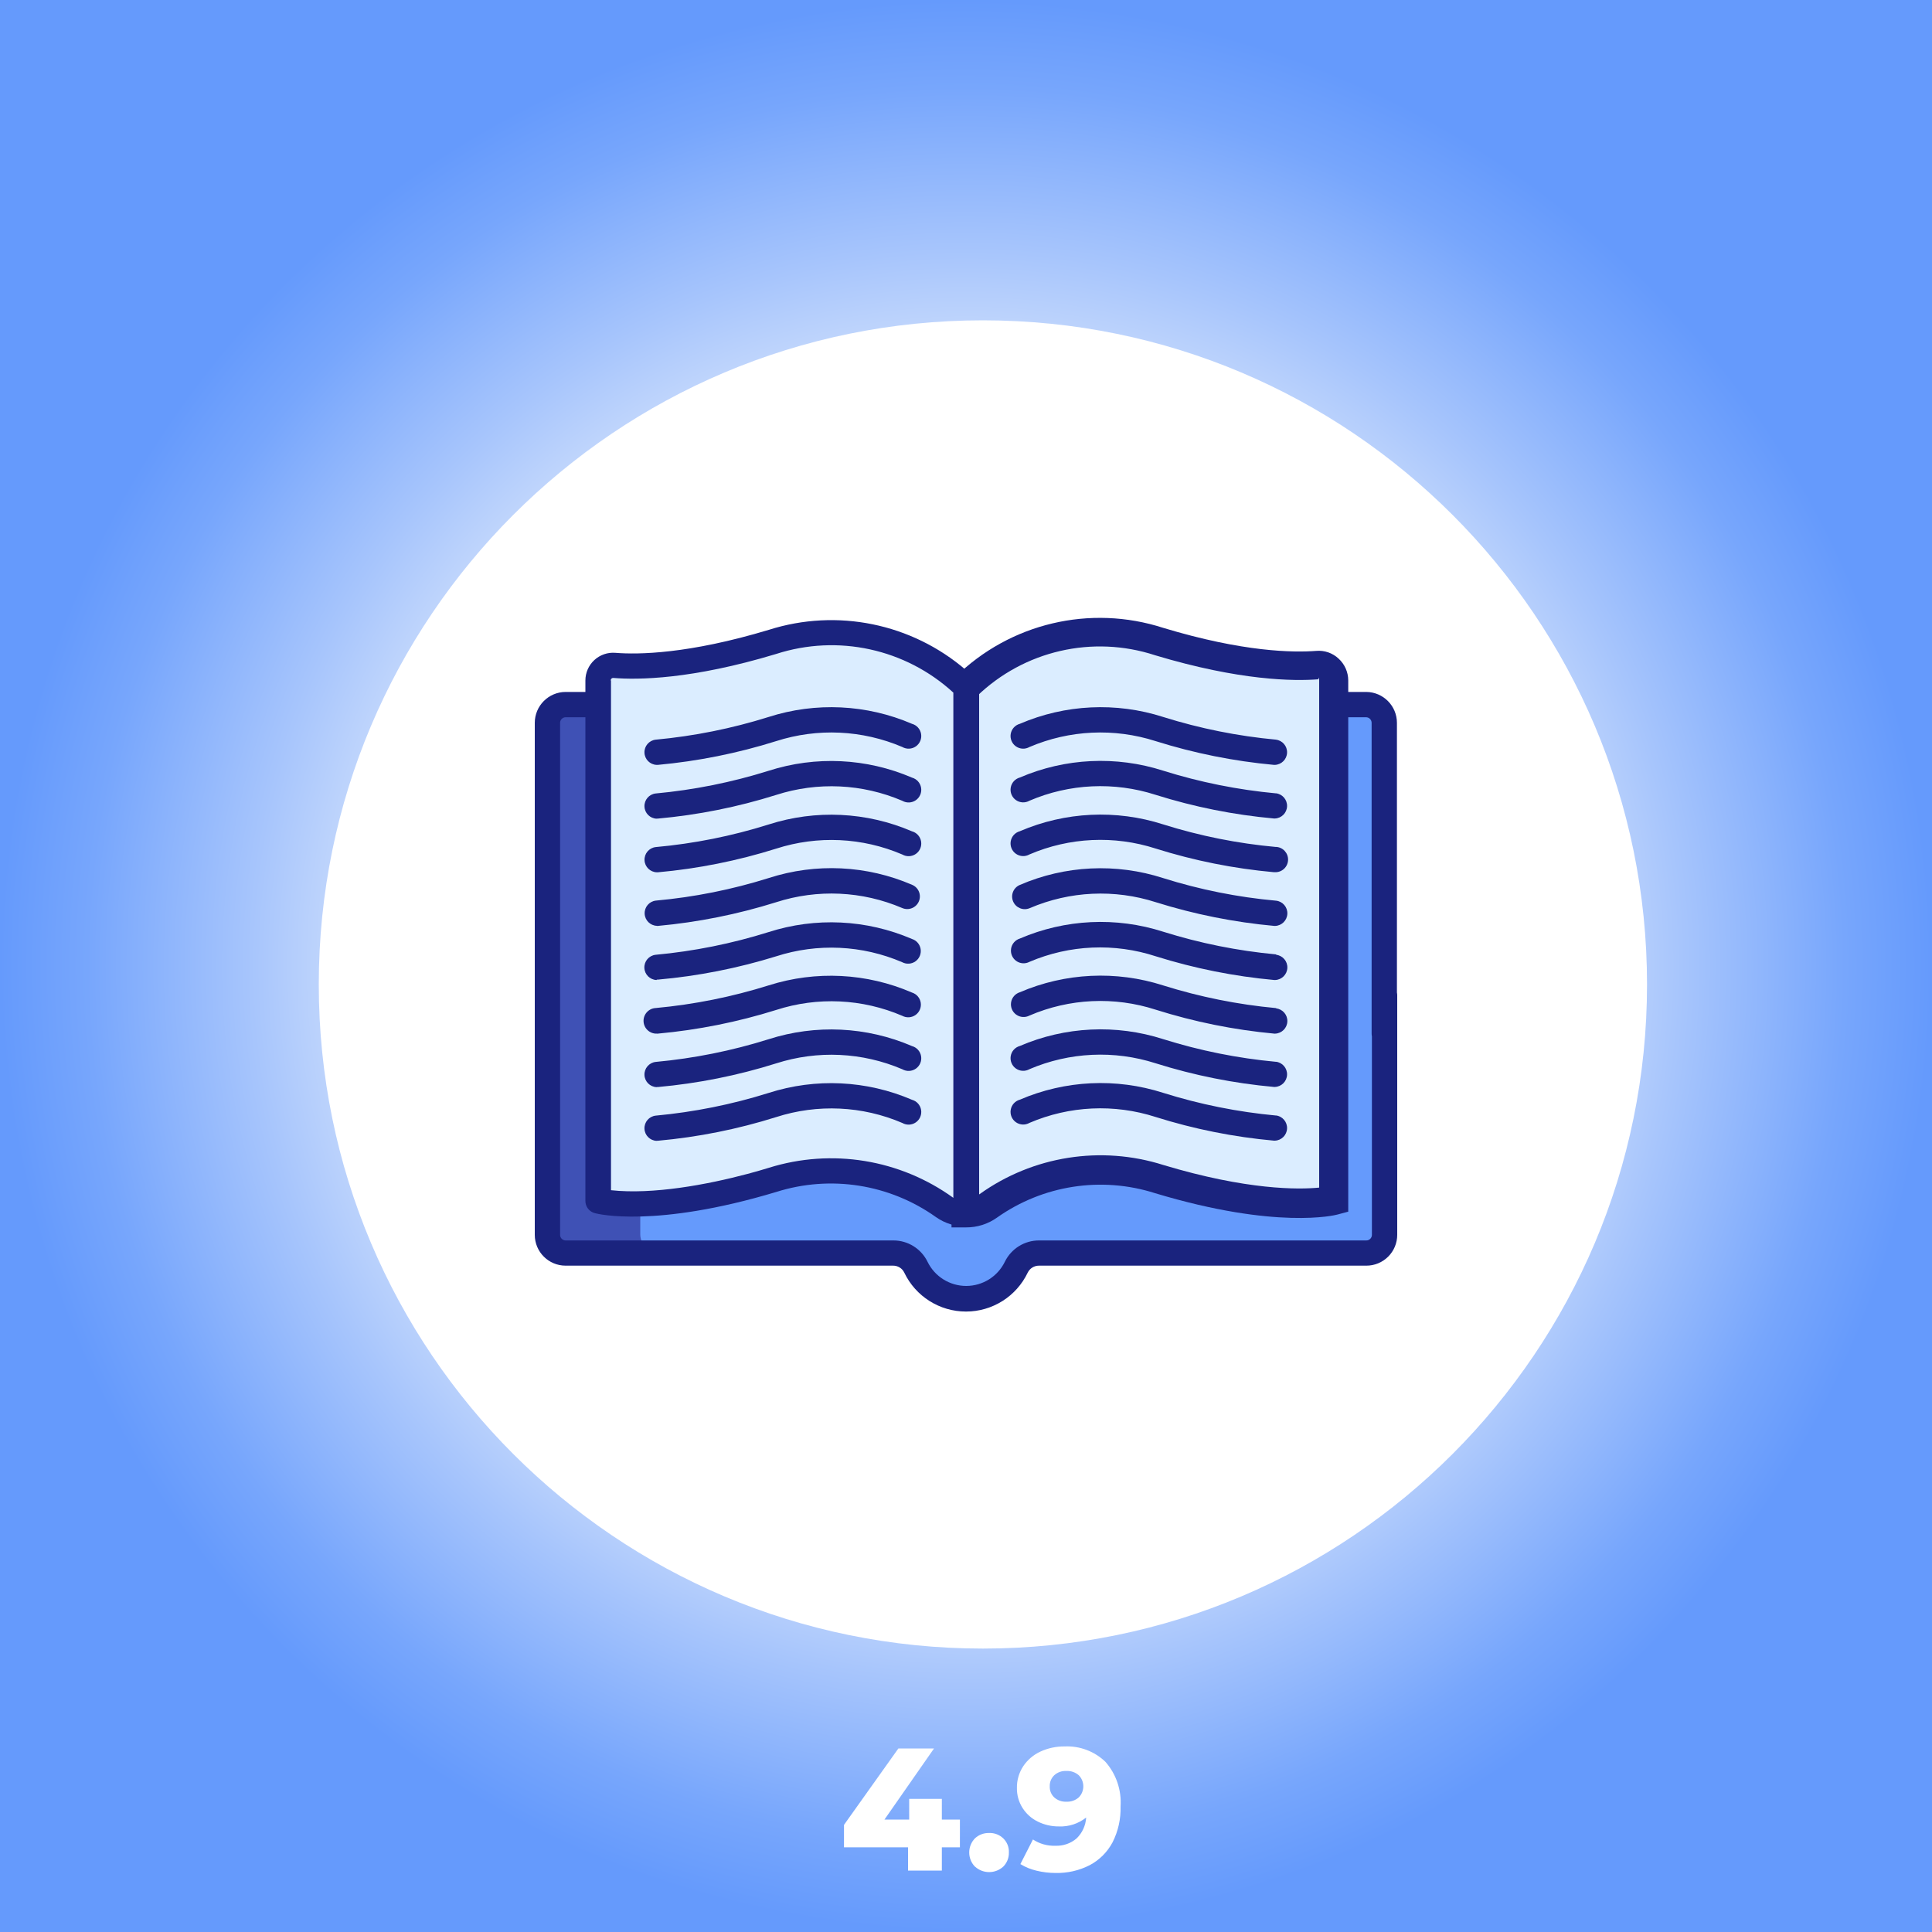
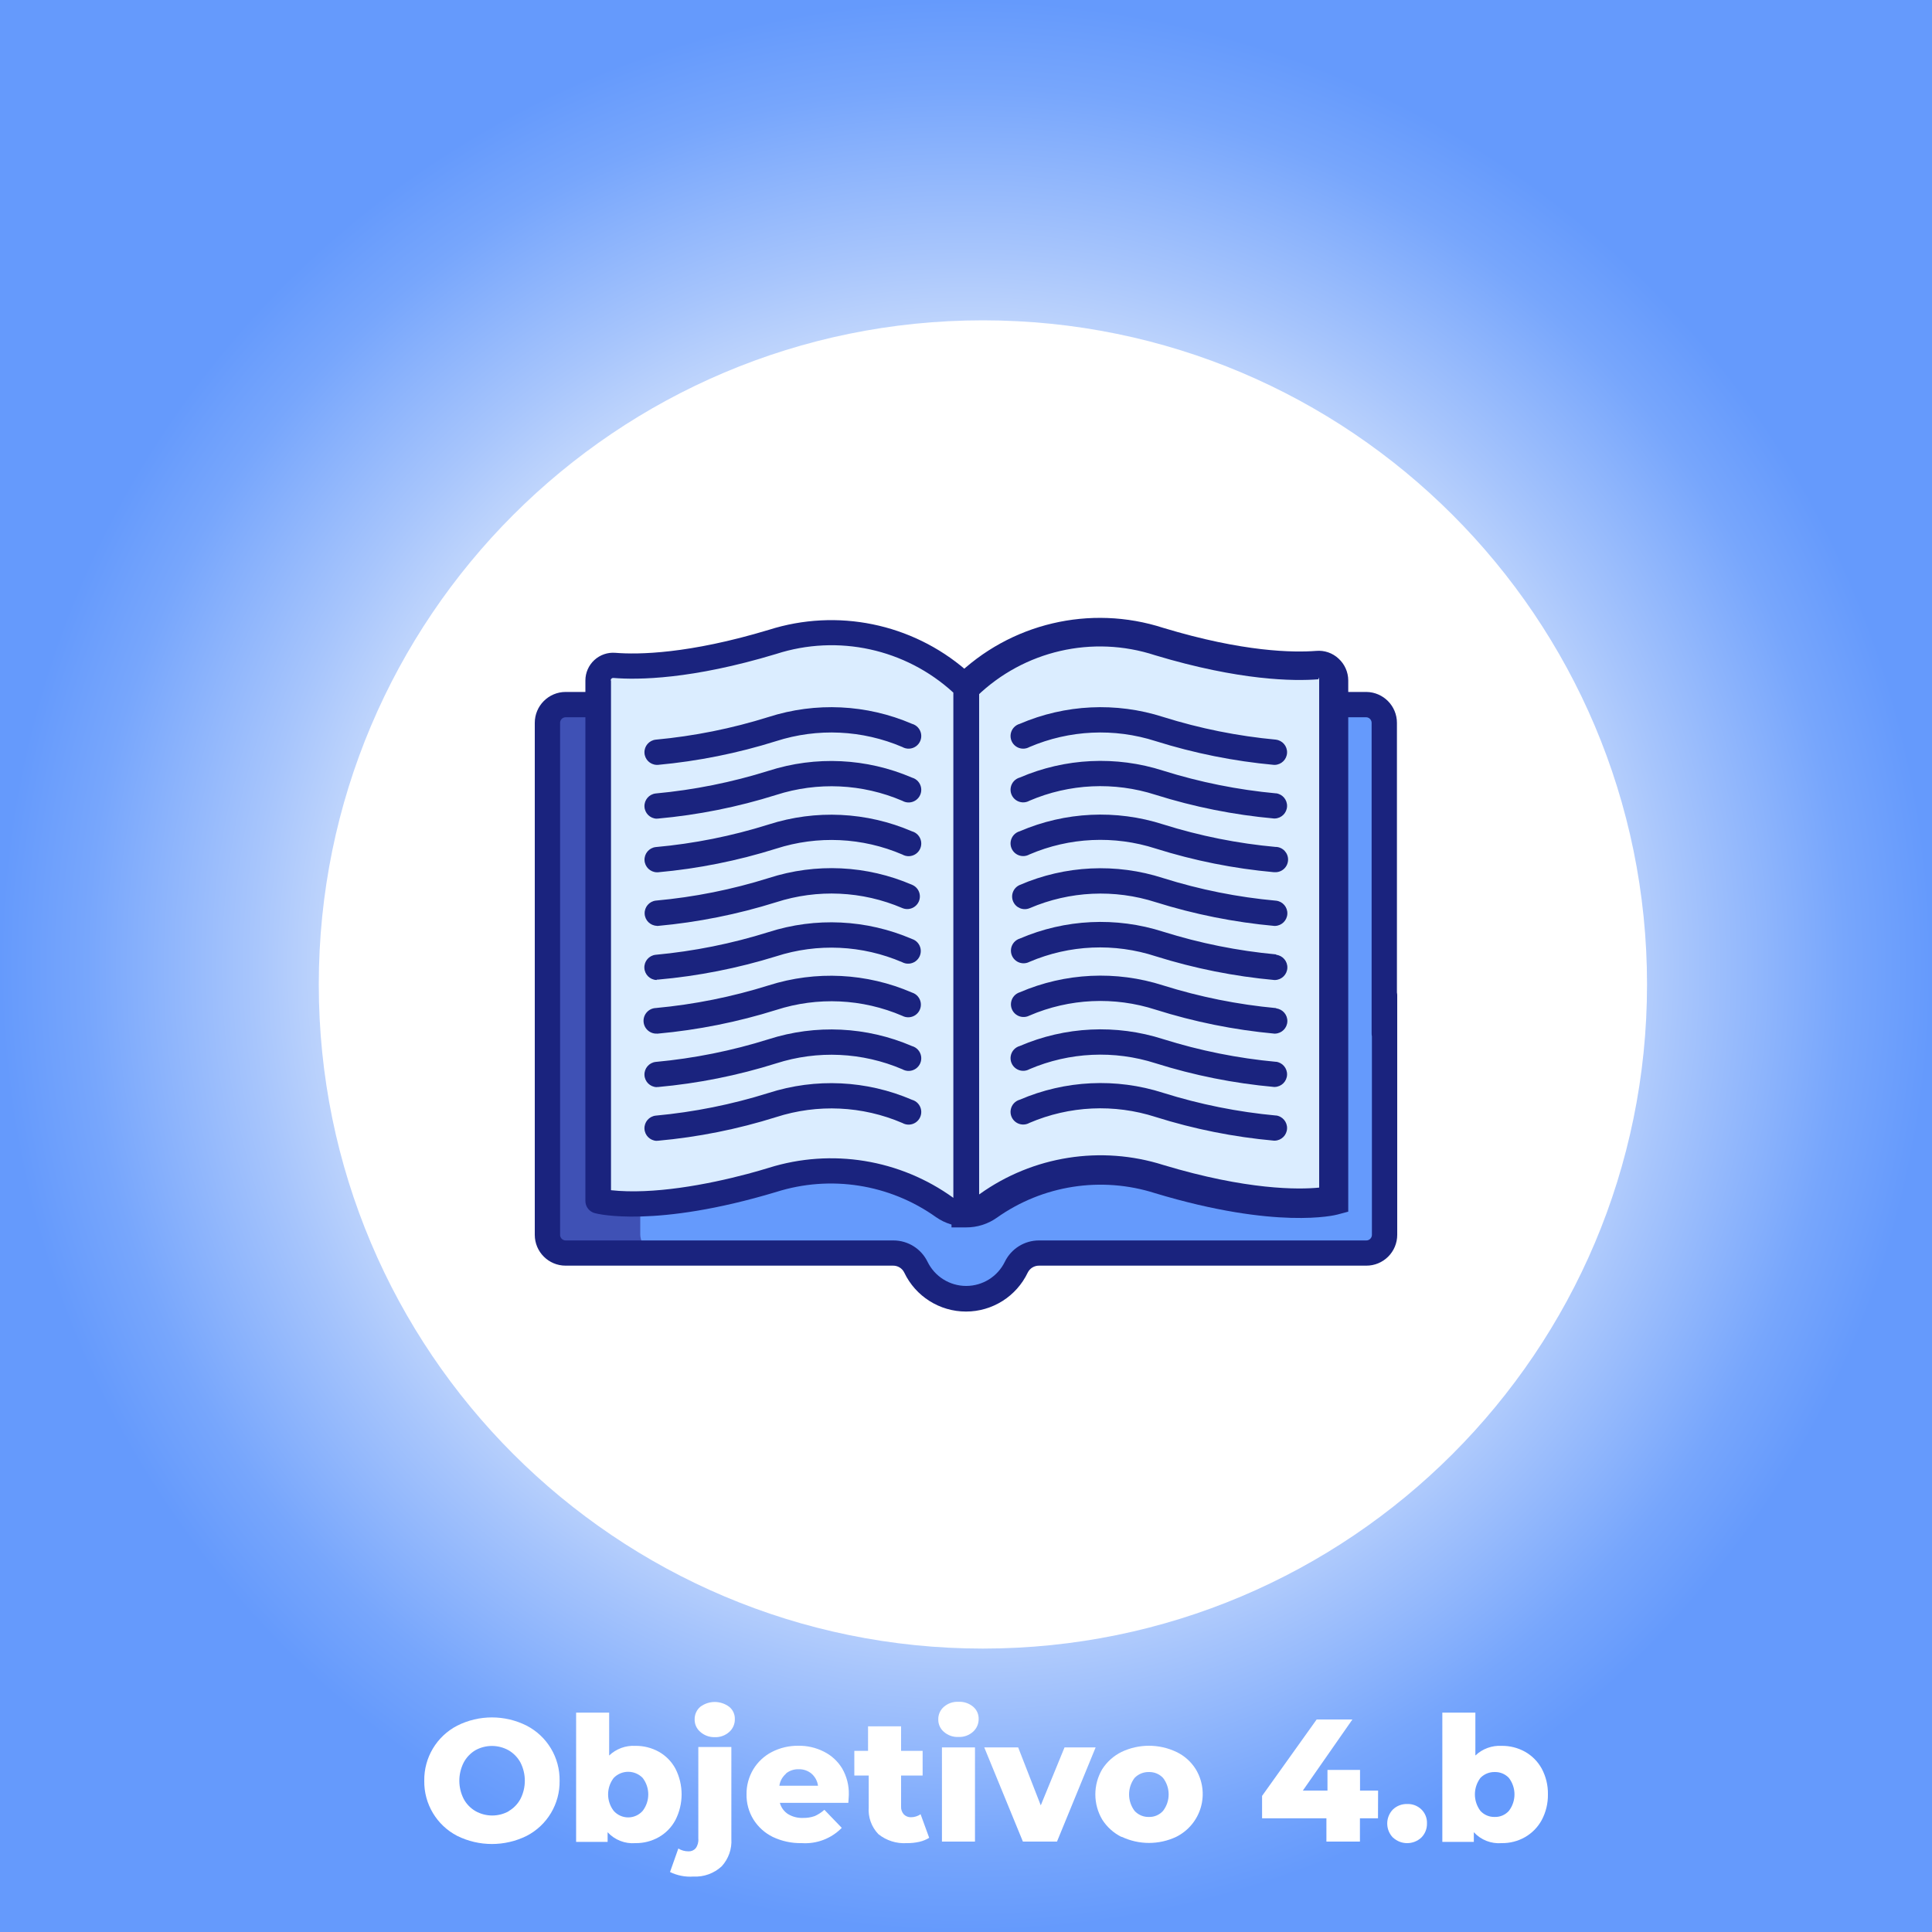
<svg xmlns="http://www.w3.org/2000/svg" id="Layer_1" data-name="Layer 1" viewBox="0 0 200 200">
  <defs>
    <style>.cls-1{fill:url(#radial-gradient);}.cls-2{fill:#fff;}.cls-3{fill:#659afc;}.cls-4{fill:#3f51b5;}.cls-5{fill:#dbedff;}.cls-6{fill:#1a237e;}</style>
    <radialGradient id="radial-gradient" cx="100" cy="646" r="100" gradientTransform="translate(0 -546)" gradientUnits="userSpaceOnUse">
      <stop offset="0.45" stop-color="#fffffc" />
      <stop offset="0.49" stop-color="#f3f7fc" />
      <stop offset="0.74" stop-color="#a7c5fc" />
      <stop offset="0.91" stop-color="#77a6fc" />
      <stop offset="1" stop-color="#659afc" />
    </radialGradient>
  </defs>
  <rect class="cls-1" width="200" height="200" />
+   <path class="cls-2" d="M47.33,190.05a6.31,6.31,0,0,1-3.41-5.71,6.31,6.31,0,0,1,3.41-5.7,8,8,0,0,1,7.19,0,6.31,6.31,0,0,1,3.41,5.7,6.31,6.31,0,0,1-3.41,5.71,8.11,8.11,0,0,1-7.19,0Zm5.32-2.56a3.2,3.2,0,0,0,1.23-1.27,4.15,4.15,0,0,0,0-3.76,3.27,3.27,0,0,0-1.23-1.27,3.53,3.53,0,0,0-3.45,0A3.27,3.27,0,0,0,48,182.46a4.15,4.15,0,0,0,0,3.76,3.2,3.2,0,0,0,1.23,1.27,3.53,3.53,0,0,0,3.45,0Z" />
+   <path class="cls-2" d="M68.2,181.34a4.39,4.39,0,0,1,1.72,1.75,5.85,5.85,0,0,1,0,5.32,4.44,4.44,0,0,1-1.72,1.77,4.77,4.77,0,0,1-2.42.62,3.52,3.52,0,0,1-2.88-1.13v1H59.64V177.29h3.42v4.44a3.64,3.64,0,0,1,2.72-1A4.87,4.87,0,0,1,68.2,181.34Zm-1.67,6.12a2.8,2.8,0,0,0,0-3.41,2.09,2.09,0,0,0-3,0,2.8,2.8,0,0,0,0,3.41,2,2,0,0,0,3,0Z" />
+   <path class="cls-2" d="M69.36,193.79l.86-2.43a2,2,0,0,0,1.06.29.93.93,0,0,0,.74-.32,1.48,1.48,0,0,0,.27-1v-9.48h3.42v9.5a3.85,3.85,0,0,1-1,2.85,4,4,0,0,1-2.93,1.06A4.74,4.74,0,0,1,69.36,193.79Zm3.13-14.51a1.65,1.65,0,0,1-.58-1.29,1.67,1.67,0,0,1,.58-1.3,2.49,2.49,0,0,1,3,0,1.57,1.57,0,0,1,.58,1.26,1.72,1.72,0,0,1-.58,1.34,2.1,2.1,0,0,1-1.51.54A2.16,2.16,0,0,1,72.49,179.28Z" />
+   <path class="cls-2" d="M87.82,186.63H80.73a2,2,0,0,0,.84,1.16,2.78,2.78,0,0,0,1.56.4,3.42,3.42,0,0,0,1.21-.19,3.86,3.86,0,0,0,1-.65l1.8,1.87A5.3,5.3,0,0,1,83,190.8a6.7,6.7,0,0,1-3-.64,4.93,4.93,0,0,1-2-1.8,4.83,4.83,0,0,1-.72-2.61,4.93,4.93,0,0,1,.7-2.59,4.85,4.85,0,0,1,1.91-1.79,5.85,5.85,0,0,1,2.76-.65,5.64,5.64,0,0,1,2.64.61,4.6,4.6,0,0,1,1.89,1.74,5.15,5.15,0,0,1,.69,2.71S87.86,186.09,87.82,186.63Zm-6.47-3a2,2,0,0,0-.67,1.23h4A2,2,0,0,0,84,183.6a2,2,0,0,0-1.32-.45A2,2,0,0,0,81.35,183.6Z" />
+   <path class="cls-2" d="M96.19,190.25a3.38,3.38,0,0,1-1,.41,5.57,5.57,0,0,1-1.32.14,4.25,4.25,0,0,1-2.94-.93,3.62,3.62,0,0,1-1-2.79V183.8H88.44v-2.55h1.42v-2.54h3.42v2.54h2.23v2.55H93.28V187a1.13,1.13,0,0,0,.28.82,1,1,0,0,0,.74.3,1.78,1.78,0,0,0,1-.31Z" />
+   <path class="cls-2" d="M97.71,179.28a1.65,1.65,0,0,1-.58-1.29,1.67,1.67,0,0,1,.58-1.3,2.13,2.13,0,0,1,1.51-.52,2.19,2.19,0,0,1,1.51.5,1.6,1.6,0,0,1,.58,1.26,1.75,1.75,0,0,1-.58,1.34,2.12,2.12,0,0,1-1.51.54A2.14,2.14,0,0,1,97.71,179.28Zm-.2,1.61h3.42v9.75H97.51Z" />
+   <path class="cls-2" d="M113.42,180.89l-4,9.75h-3.53l-4-9.75h3.51l2.34,6,2.46-6Z" />
+   <path class="cls-2" d="M116.1,190.16a5,5,0,0,1-2-1.8,5.13,5.13,0,0,1,0-5.21,5,5,0,0,1,2-1.79,6.62,6.62,0,0,1,5.68,0,4.77,4.77,0,0,1,2,1.78,4.95,4.95,0,0,1-2,7,6.6,6.6,0,0,1-5.67,0Zm4.3-2.7a2.8,2.8,0,0,0,0-3.41,1.94,1.94,0,0,0-1.47-.61,2,2,0,0,0-1.48.61,2.84,2.84,0,0,0,0,3.41,1.93,1.93,0,0,0,1.48.63A1.89,1.89,0,0,0,120.4,187.46Z" />
+   <path class="cls-2" d="M142.65,188.23h-1.87v2.41h-3.47v-2.41h-6.66v-2.32L136.3,178H140l-5.13,7.36h2.55v-2.14h3.37v2.14h1.87Z" />
+   <path class="cls-2" d="M144.2,190.23a2.09,2.09,0,0,1,0-2.92,2.06,2.06,0,0,1,1.47-.56,2,2,0,0,1,1.47.56,1.92,1.92,0,0,1,.58,1.46,2,2,0,0,1-.59,1.46,2.15,2.15,0,0,1-2.92,0Z" />
+   <path class="cls-2" d="M157.87,181.34a4.48,4.48,0,0,1,1.73,1.75,5.42,5.42,0,0,1,.64,2.66,5.48,5.48,0,0,1-.64,2.66,4.53,4.53,0,0,1-1.73,1.77,4.74,4.74,0,0,1-2.42.62,3.52,3.52,0,0,1-2.88-1.13v1h-3.26V177.29h3.42v4.44a3.65,3.65,0,0,1,2.72-1A4.84,4.84,0,0,1,157.87,181.34Zm-1.67,6.12a2.8,2.8,0,0,0,0-3.41,1.94,1.94,0,0,0-1.47-.61,2,2,0,0,0-1.48.61,2.84,2.84,0,0,0,0,3.41,1.93,1.93,0,0,0,1.48.63A1.89,1.89,0,0,0,156.2,187.46Z" />
  <circle class="cls-2" cx="101.75" cy="101.91" r="68.75" />
-   <path class="cls-2" d="M99.37,191.23H97.5v2.41H94v-2.41H87.37v-2.32L93,181h3.69l-5.13,7.36h2.56v-2.14H97.5v2.14h1.87Z" />
-   <path class="cls-2" d="M100.92,193.23a2.11,2.11,0,0,1,0-2.92,2.06,2.06,0,0,1,1.47-.56,2,2,0,0,1,1.47.56,1.92,1.92,0,0,1,.58,1.46,2,2,0,0,1-.58,1.46,2.17,2.17,0,0,1-2.93,0Z" />
-   <path class="cls-2" d="M114.44,182.39A6.35,6.35,0,0,1,116,187a7.74,7.74,0,0,1-.83,3.72,5.71,5.71,0,0,1-2.36,2.36,7.4,7.4,0,0,1-3.52.81,8.36,8.36,0,0,1-2-.24,5.6,5.6,0,0,1-1.66-.68l1.3-2.55a3.93,3.93,0,0,0,2.32.65,3.16,3.16,0,0,0,2.19-.75,3.27,3.27,0,0,0,1-2.17,4.24,4.24,0,0,1-2.83.92,4.82,4.82,0,0,1-2.18-.5,3.87,3.87,0,0,1-1.57-1.4,3.77,3.77,0,0,1-.59-2.08,4,4,0,0,1,.66-2.26,4.31,4.31,0,0,1,1.78-1.51,5.82,5.82,0,0,1,2.49-.53A5.72,5.72,0,0,1,114.44,182.39Zm-2.77,3.68a1.63,1.63,0,0,0,0-2.3,1.81,1.81,0,0,0-1.29-.44,1.72,1.72,0,0,0-1.23.43,1.5,1.5,0,0,0-.48,1.17,1.47,1.47,0,0,0,.48,1.15,1.76,1.76,0,0,0,1.25.43A1.79,1.79,0,0,0,111.67,186.07Z" />
  <path class="cls-3" d="M141.41,72.88h-3.88v50.87s-5.21,1.52-17.53-2.2a20,20,0,0,0-17.68,2.75c-.68.48-1.48,1.26-2.3,1.26h-.1c-.83,0-1.63-.78-2.3-1.26a20,20,0,0,0-17.69-2.75c-12.32,3.72-17.53,2.2-17.53,2.2V72.88H58.52a1.88,1.88,0,0,0-1.88,1.89v53a1.89,1.89,0,0,0,1.88,1.89H92.41a2.58,2.58,0,0,1,2.35,1.46,5.75,5.75,0,0,0,10.41,0,2.61,2.61,0,0,1,2.36-1.46h33.88a1.89,1.89,0,0,0,1.89-1.89v-53a1.89,1.89,0,0,0-1.89-1.89Z" />
  <path class="cls-4" d="M66.28,127.8v-3.75a14.73,14.73,0,0,1-3.88-.3V72.88H58.52a1.88,1.88,0,0,0-1.88,1.89v53a1.89,1.89,0,0,0,1.88,1.89h9.65A1.89,1.89,0,0,1,66.28,127.8Z" />
  <path class="cls-5" d="M136.37,68.82c-2.51.2-7.87.13-16.37-2.43a20,20,0,0,0-20,4.72l-1.35,1.77v50.81l1.35,1.8v.07h0a4.05,4.05,0,0,0,2.3-.73A19.91,19.91,0,0,1,120,122.08c12.32,3.71,18.06,2.19,18.06,2.19V70.38a1.57,1.57,0,0,0-1.69-1.56Z" />
  <path class="cls-6" d="M100,127.06h-1.5l0-1-1.36-1.82V72.37l1.74-2.27A21.34,21.34,0,0,1,120.43,65c8.3,2.51,13.48,2.56,15.82,2.38h0a3,3,0,0,1,2.32.8,3.07,3.07,0,0,1,1,2.25v55l-1.12.3c-.25.07-6.29,1.58-18.87-2.21a18.56,18.56,0,0,0-16.39,2.54A5.47,5.47,0,0,1,100,127.06Zm.1-3.87.58.77a2.36,2.36,0,0,0,.75-.36,21.51,21.51,0,0,1,19-3c8.67,2.61,14,2.55,16.13,2.34V70.38l-.19-1.56.12,1.5c-2.55.2-8.15.15-16.92-2.49a18.33,18.33,0,0,0-18.46,4.26l-1,1.3Z" />
  <path class="cls-5" d="M63.56,68.82c2.52.2,7.88.13,16.37-2.43a20,20,0,0,1,20,4.72v54.45h0a4,4,0,0,1-2.3-.73,19.93,19.93,0,0,0-17.69-2.75c-12.32,3.71-18.05,2.19-18.05,2.19V70.38a1.56,1.56,0,0,1,1.68-1.56Z" />
  <path class="cls-6" d="M132.11,76.57a56.29,56.29,0,0,1-11.7-2.35,21.18,21.18,0,0,0-14.84.71,1.31,1.31,0,1,0,1,2.4,18.7,18.7,0,0,1,13.06-.61,58.85,58.85,0,0,0,12.25,2.46h.1a1.31,1.31,0,0,0,.1-2.61Z" />
  <path class="cls-6" d="M132.11,82.13a56.42,56.42,0,0,1-11.7-2.35,21.18,21.18,0,0,0-14.84.71,1.31,1.31,0,1,0,1,2.4,18.64,18.64,0,0,1,13.06-.61,58.14,58.14,0,0,0,12.25,2.45h.1a1.31,1.31,0,0,0,.1-2.61Z" />
  <path class="cls-6" d="M132.11,109.92a56.29,56.29,0,0,1-11.7-2.35,21.18,21.18,0,0,0-14.84.71,1.31,1.31,0,1,0,1,2.4,18.7,18.7,0,0,1,13.06-.61,58.14,58.14,0,0,0,12.25,2.45h.1a1.31,1.31,0,0,0,.1-2.61Z" />
  <path class="cls-6" d="M132.11,115.48a56.29,56.29,0,0,1-11.7-2.35,21.18,21.18,0,0,0-14.84.71,1.31,1.31,0,1,0,1,2.4,18.64,18.64,0,0,1,13.06-.61,58.14,58.14,0,0,0,12.25,2.45h.1a1.31,1.31,0,0,0,.1-2.61Z" />
  <path class="cls-6" d="M132.11,87.68a55.57,55.57,0,0,1-11.7-2.34,21.18,21.18,0,0,0-14.84.71,1.31,1.31,0,1,0,1,2.4,18.64,18.64,0,0,1,13.06-.61,58.14,58.14,0,0,0,12.25,2.45h.1a1.31,1.31,0,0,0,.1-2.62Z" />
  <path class="cls-6" d="M132.11,98.8a56.42,56.42,0,0,1-11.7-2.35,21.18,21.18,0,0,0-14.84.71,1.31,1.31,0,1,0,1,2.41A18.59,18.59,0,0,1,119.66,99a58.78,58.78,0,0,0,12.25,2.45h.1a1.31,1.31,0,0,0,.1-2.61Z" />
  <path class="cls-6" d="M132.11,93.24a55.57,55.57,0,0,1-11.7-2.34,21.07,21.07,0,0,0-14.84.71,1.3,1.3,0,0,0-.69,1.71,1.31,1.31,0,0,0,1.72.69,18.64,18.64,0,0,1,13.06-.61,58.78,58.78,0,0,0,12.25,2.45h.1a1.31,1.31,0,0,0,.1-2.61Z" />
  <path class="cls-6" d="M132.11,104.36a56.42,56.42,0,0,1-11.7-2.35,21.18,21.18,0,0,0-14.84.71,1.31,1.31,0,1,0,1,2.41,18.59,18.59,0,0,1,13.06-.61A58.78,58.78,0,0,0,131.91,107h.1a1.31,1.31,0,0,0,.1-2.61Z" />
  <path class="cls-6" d="M68,79.18h.1a58.85,58.85,0,0,0,12.25-2.46,18.7,18.7,0,0,1,13.06.61,1.31,1.31,0,1,0,1-2.4,21.18,21.18,0,0,0-14.84-.71,56.42,56.42,0,0,1-11.7,2.35,1.31,1.31,0,0,0,.1,2.61Z" />
  <path class="cls-6" d="M68,84.74h.1a58.14,58.14,0,0,0,12.25-2.45,18.64,18.64,0,0,1,13.06.61,1.31,1.31,0,1,0,1-2.4,21.18,21.18,0,0,0-14.84-.71,56.42,56.42,0,0,1-11.7,2.35,1.31,1.31,0,0,0,.1,2.61Z" />
  <path class="cls-6" d="M68,112.53h.1a58.14,58.14,0,0,0,12.25-2.45,18.7,18.7,0,0,1,13.06.61,1.31,1.31,0,1,0,1-2.4,21.18,21.18,0,0,0-14.84-.71,56.29,56.29,0,0,1-11.7,2.35,1.31,1.31,0,0,0,.1,2.61Z" />
  <path class="cls-6" d="M68,118.09h.1a58.14,58.14,0,0,0,12.25-2.45,18.64,18.64,0,0,1,13.06.61,1.31,1.31,0,1,0,1-2.4,21.18,21.18,0,0,0-14.84-.71,56.42,56.42,0,0,1-11.7,2.35,1.31,1.31,0,0,0,.1,2.61Z" />
  <path class="cls-6" d="M68,90.3h.1a58.14,58.14,0,0,0,12.25-2.45,18.64,18.64,0,0,1,13.06.61,1.31,1.31,0,1,0,1-2.4,21.18,21.18,0,0,0-14.84-.71,55.57,55.57,0,0,1-11.7,2.34A1.31,1.31,0,0,0,68,90.3Z" />
  <path class="cls-6" d="M68,101.41h.1A58.78,58.78,0,0,0,80.34,99a18.59,18.59,0,0,1,13.06.61,1.31,1.31,0,1,0,1-2.41,21.18,21.18,0,0,0-14.84-.71,56.42,56.42,0,0,1-11.7,2.35,1.31,1.31,0,0,0,.1,2.61Z" />
  <path class="cls-6" d="M68,95.85h.1A58.78,58.78,0,0,0,80.34,93.4,18.64,18.64,0,0,1,93.4,94a1.31,1.31,0,0,0,1.72-.69,1.3,1.3,0,0,0-.69-1.71,21.07,21.07,0,0,0-14.84-.71,55.7,55.7,0,0,1-11.7,2.34,1.31,1.31,0,0,0,.1,2.61Z" />
  <path class="cls-6" d="M68,107h.1a58.78,58.78,0,0,0,12.25-2.45,18.59,18.59,0,0,1,13.06.61,1.31,1.31,0,1,0,1-2.41A21.18,21.18,0,0,0,79.59,102a56.42,56.42,0,0,1-11.7,2.35A1.31,1.31,0,0,0,68,107Z" />
  <path class="cls-6" d="M141.45,71.63h-2V70.44a2.87,2.87,0,0,0-3.1-2.86,40.41,40.41,0,0,1-12.77-1.52,1.31,1.31,0,0,0-.65,2.54c6.64,1.68,11.08,1.79,13.63,1.58a.25.25,0,0,1,.27.26v52.77c-4.95.54-11.57-.88-16.37-2.33-10.72-3.23-17.64,2.32-19.1,3.11V71.72a18.7,18.7,0,0,1,15.58-4.66,1.31,1.31,0,1,0,.42-2.58A21.17,21.17,0,0,0,100,69.37,21.36,21.36,0,0,0,79.59,65.2c-8.33,2.51-13.53,2.57-15.89,2.38a2.87,2.87,0,0,0-3.1,2.86v1.19H58.55a3.2,3.2,0,0,0-3.19,3.2v53a3.19,3.19,0,0,0,3.19,3.19H92.44a1.27,1.27,0,0,1,1.17.72,7.08,7.08,0,0,0,12.78,0,1.29,1.29,0,0,1,1.17-.72h33.88a3.19,3.19,0,0,0,3.2-3.19v-24.8a1.31,1.31,0,0,0-2.62,0v24.8a.58.58,0,0,1-.58.58H107.56a3.93,3.93,0,0,0-3.54,2.21,4.45,4.45,0,0,1-8,0,3.93,3.93,0,0,0-3.54-2.21H58.55a.58.58,0,0,1-.57-.58v-53a.58.58,0,0,1,.57-.58H60.6v50.08a1.3,1.3,0,0,0,1,1.26c.24.07,6.23,1.57,18.76-2.2A18.75,18.75,0,0,1,96.9,126a5.41,5.41,0,0,0,6.2,0,18.77,18.77,0,0,1,16.56-2.57c12.53,3.77,18.52,2.27,18.76,2.2a1.3,1.3,0,0,0,1-1.26V74.25h2a.58.58,0,0,1,.57.58V107a1.31,1.31,0,0,0,2.62,0V74.83A3.2,3.2,0,0,0,141.45,71.63ZM63.22,70.44a.25.25,0,0,1,.27-.26c2.54.21,8.11.16,16.85-2.48a18.65,18.65,0,0,1,18.35,4V124a21.6,21.6,0,0,0-19.1-3.11c-.71.22-1.48.44-2.2.63h0c-4.21,1.12-9.81,2.16-14.14,1.69V70.44Z" />
</svg>
